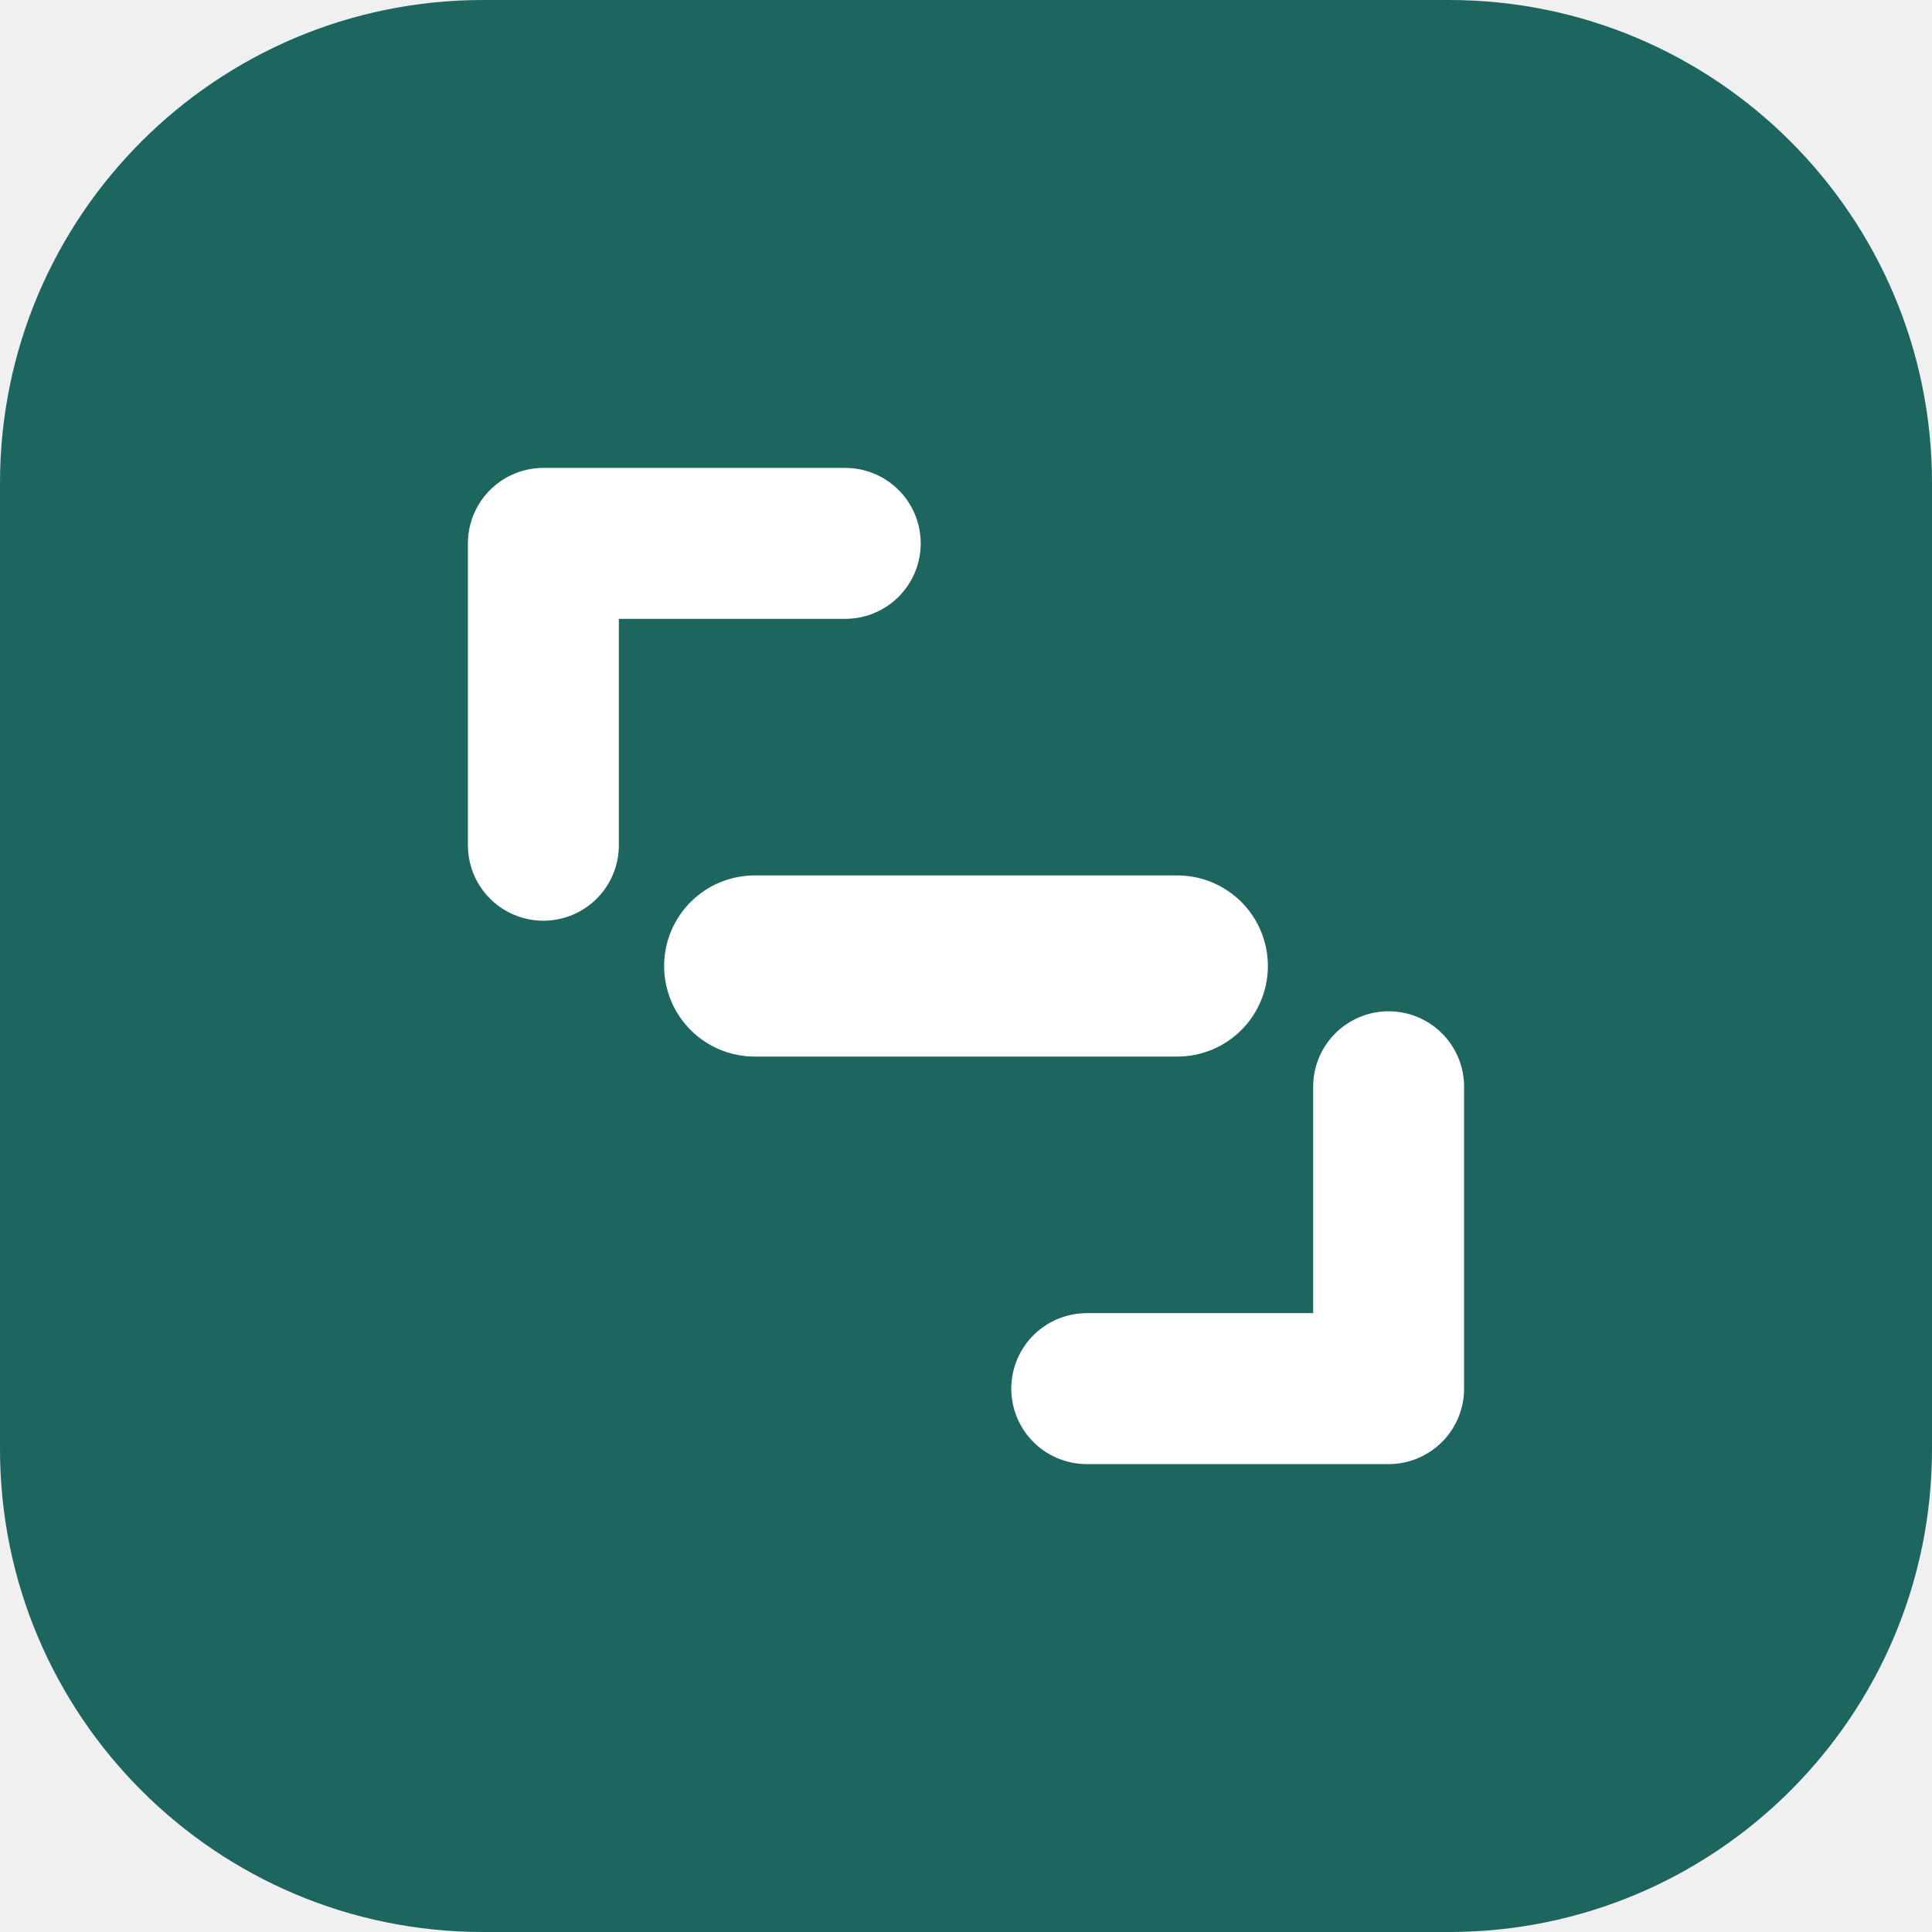
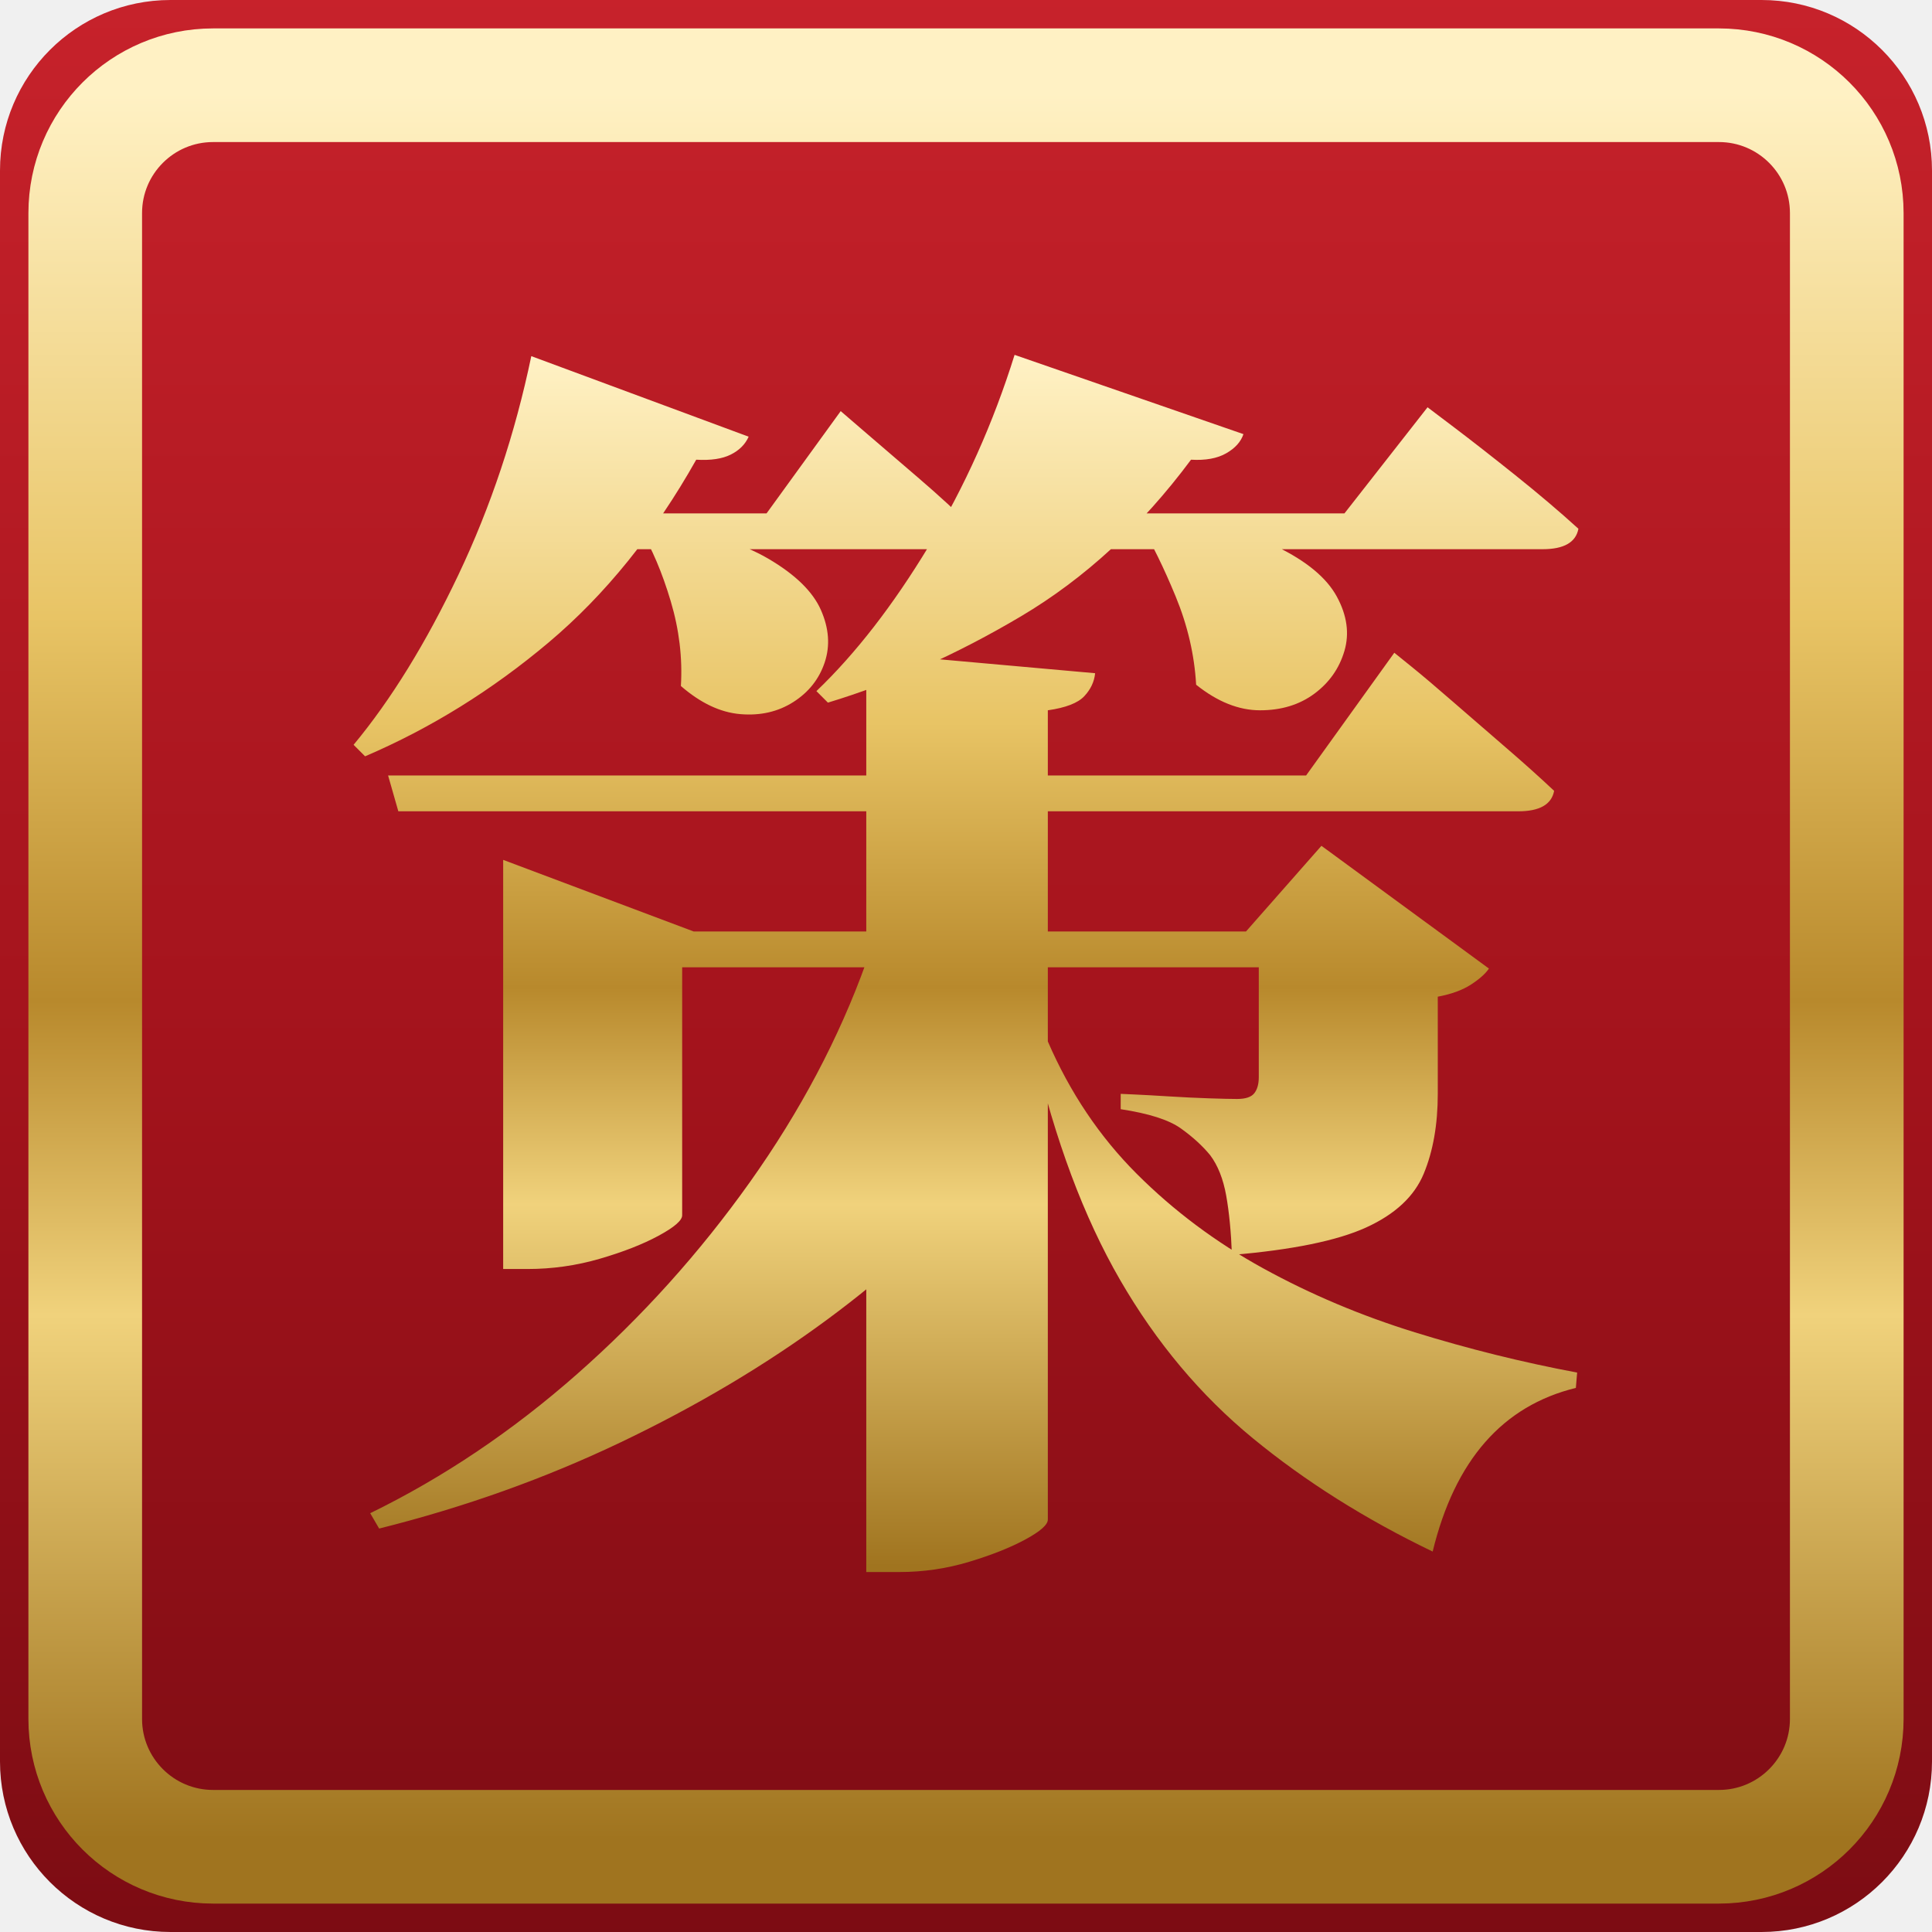
- <svg xmlns="http://www.w3.org/2000/svg" viewBox="0 0 32 32">
-   <style>
-     rect { fill: #1d6660; }
-     g { stroke: #ffffff; }
-     @media (prefers-color-scheme: dark) {
-       rect { fill: #6cb3a9; }
-       g { stroke: #211f1c; }
-     }
-   </style>
-   <rect width="32" height="32" rx="8" />
-   <g fill="none" stroke-width="2.5" stroke-linecap="round" stroke-linejoin="round">
-     <path d="M9 14V9h5M23 18v5h-5" />
-     <path d="M12.5 16h7" stroke-width="3" />
-   </g>
+ <svg xmlns="http://www.w3.org/2000/svg" viewBox="0 0 136 136">
+   <defs>
+     <linearGradient id="l" x1="0" y1="0" x2="0" y2="1">
+       <stop offset="0" stop-color="#c7222b" />
+       <stop offset="0.55" stop-color="#a3131c" />
+       <stop offset="1" stop-color="#7c0c13" />
+     </linearGradient>
+     <linearGradient id="g" x1="0" y1="0" x2="0" y2="1">
+       <stop offset="0" stop-color="#fff1c4" />
+       <stop offset="0.3" stop-color="#e8c465" />
+       <stop offset="0.52" stop-color="#b8892c" />
+       <stop offset="0.7" stop-color="#f0d27c" />
+       <stop offset="1" stop-color="#a0741f" />
+     </linearGradient>
+   </defs>
+   <rect width="136" height="136" rx="12" fill="url(#l)" />
+   <rect x="6" y="6" width="124" height="124" rx="9" fill="none" stroke="url(#g)" stroke-width="8" />
+   <path transform="translate(23 23) scale(0.09)" fill="url(#g)" d="M48 351H766L835 255Q835 255 848.0 265.5Q861 276 880.5 293.0Q900 310 921.5 328.5Q943 347 960 363Q957 379 932 379H56ZM729 473H719L778 406L909 502Q905 508 895.0 514.5Q885 521 869 524V600Q869 636 858.0 662.5Q847 689 813.0 704.5Q779 720 708 726Q707 699 703.5 679.5Q700 660 691 648Q682 637 668.0 627.0Q654 617 621 612V600Q621 600 632.0 600.5Q643 601 659.0 602.0Q675 603 690.0 603.5Q705 604 712 604Q722 604 725.5 599.5Q729 595 729 587ZM138 473V417L287 473H781V501H278V695Q278 701 259.5 711.0Q241 721 213.5 729.0Q186 737 157 737H138ZM422 497 512 665Q464 723 391.5 776.5Q319 830 230.0 872.5Q141 915 41 940L34 928Q120 886 196.0 819.0Q272 752 331.0 669.0Q390 586 422 497ZM422 255 601 271Q600 281 592.5 289.0Q585 297 564 300V933Q564 939 546.5 948.5Q529 958 502.5 966.0Q476 974 448 974H422ZM564 559Q590 619 633.5 662.5Q677 706 732.5 736.5Q788 767 851.0 786.5Q914 806 978 818L977 830Q891 851 865 958Q786 920 724.5 869.5Q663 819 620.5 745.5Q578 672 553 565ZM160 23 330 86Q326 95 316.0 100.0Q306 105 289 104Q240 191 173.5 247.0Q107 303 30 336L21 327Q65 274 103.0 194.0Q141 114 160 23ZM197 146H344L402 66Q402 66 420.0 81.5Q438 97 462.5 118.0Q487 139 506 158Q503 174 479 174H197ZM560 146H796L861 63Q861 63 881.5 78.5Q902 94 929.5 116.0Q957 138 979 158Q976 174 951 174H560ZM254 153Q314 163 345.5 181.5Q377 200 386.5 221.5Q396 243 389.5 262.5Q383 282 365.0 293.5Q347 305 323.5 303.0Q300 301 277 281Q279 248 269.0 214.5Q259 181 245 158ZM538 22 717 84Q714 93 703.5 99.0Q693 105 676 104Q618 182 543.0 226.5Q468 271 392 294L383 285Q429 241 471.0 171.5Q513 102 538 22ZM644 149Q708 155 743.0 172.0Q778 189 790.0 211.0Q802 233 796.0 253.5Q790 274 772.5 287.0Q755 300 730.0 300.0Q705 300 680 280Q678 245 664.0 211.0Q650 177 636 154Z" />
</svg>
